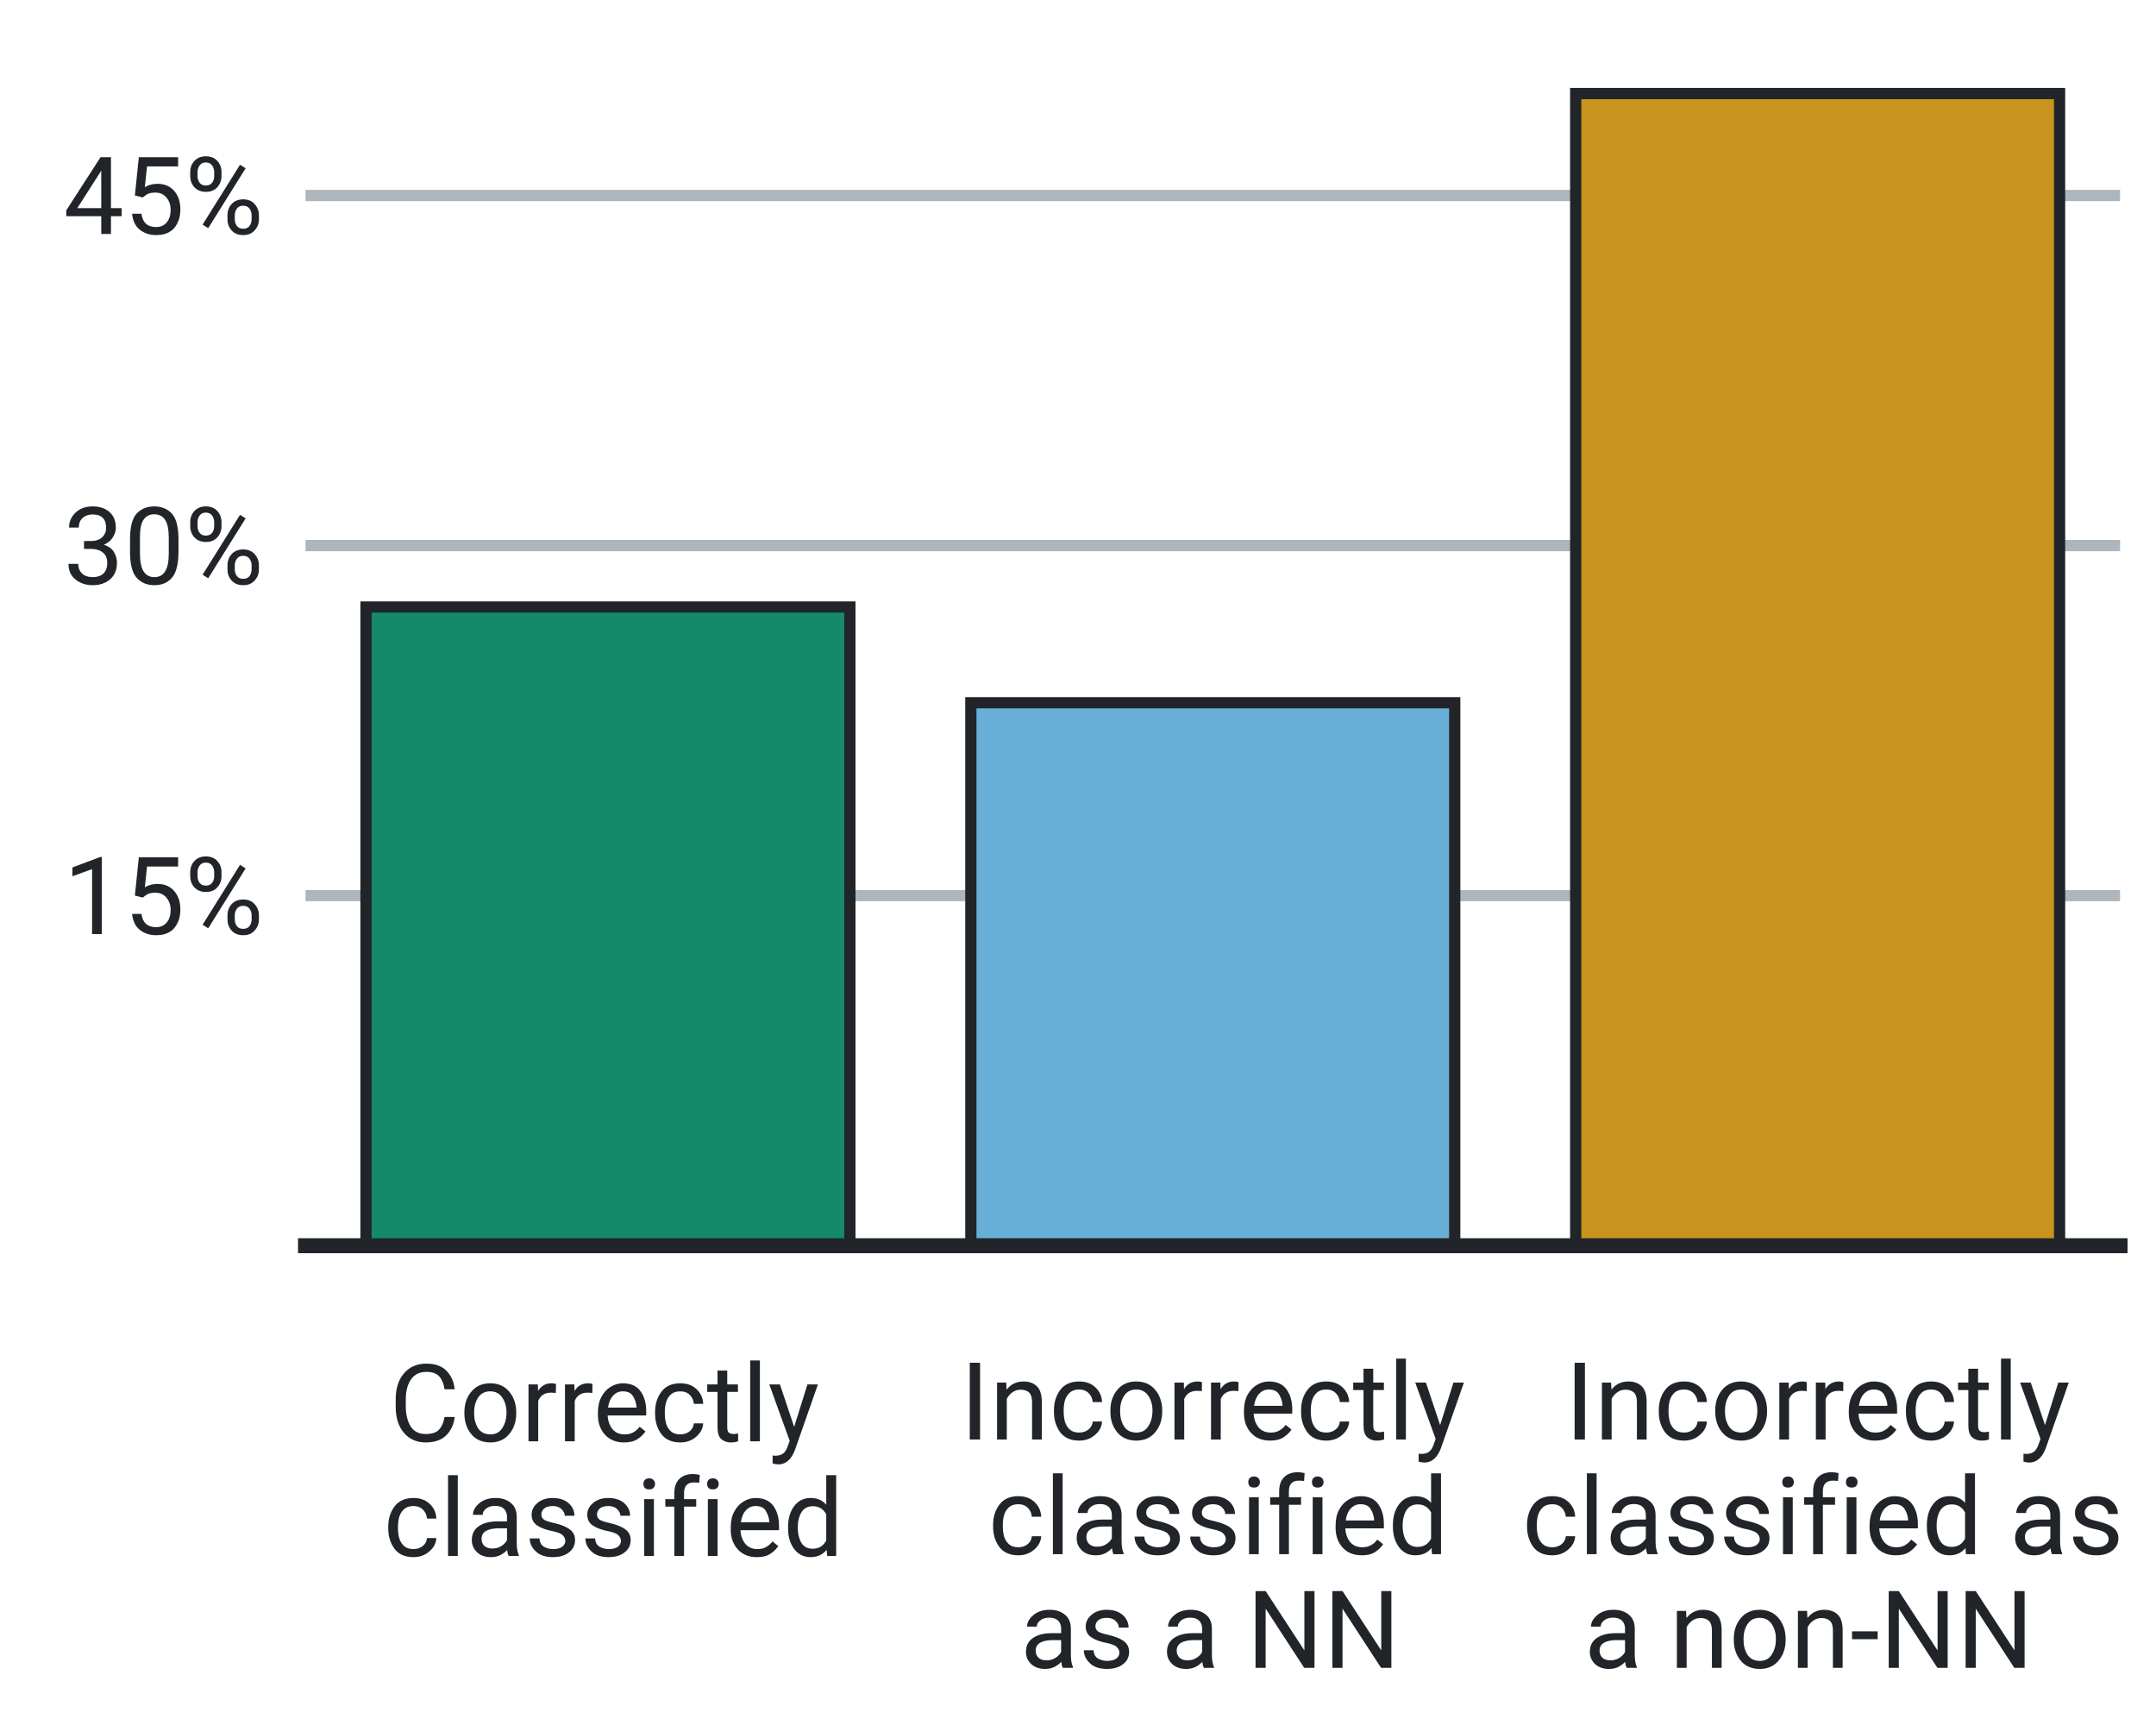
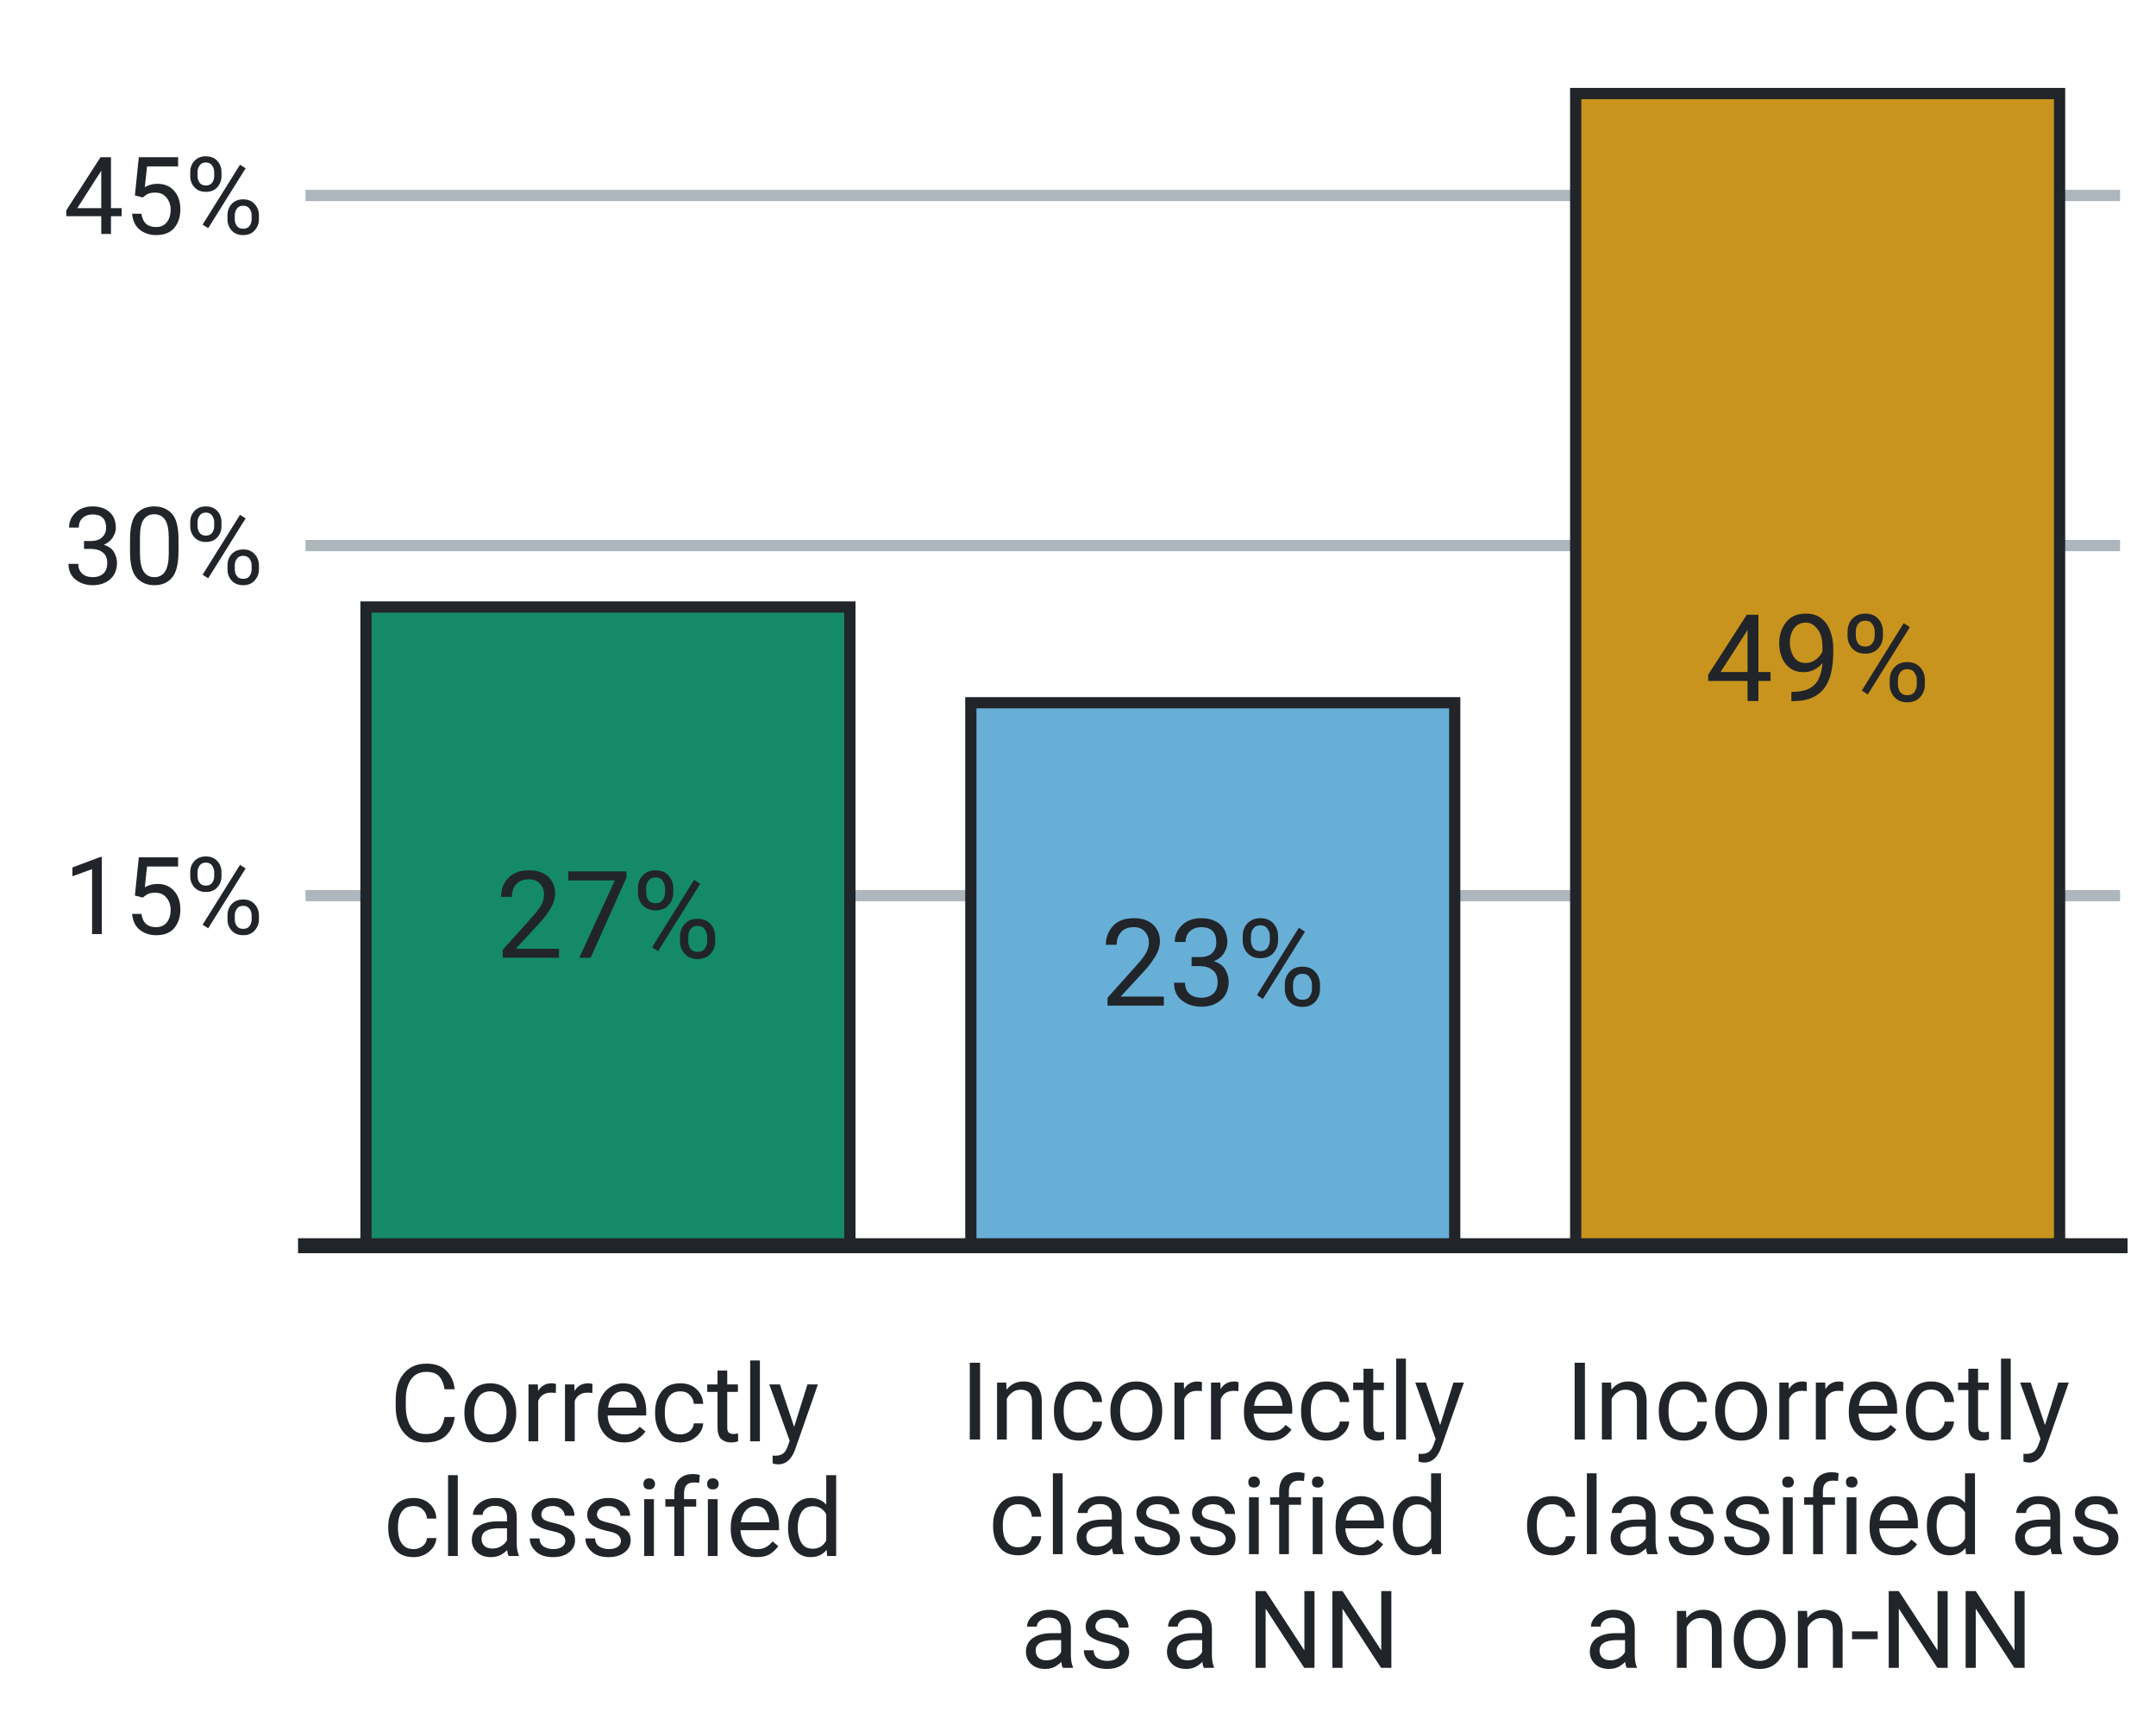
<svg xmlns="http://www.w3.org/2000/svg" width="180pt" height="144pt" viewBox="0 0 180 144" version="1.1">
  <defs>
    <style type="text/css">*{stroke-linejoin: round; stroke-linecap: butt}</style>
  </defs>
  <g id="figure_1">
    <g id="patch_1">
      <path d="M 0 144 L 180 144 L 180 0 L 0 0 z " style="fill: #ffffff" />
    </g>
    <g id="axes_1">
      <g id="patch_2">
        <path d="M 25.507 103.99 L 177 103.99 L 177 3 L 25.507 3 z " style="fill: #ffffff" />
      </g>
      <g id="matplotlib.axis_1">
        <g id="xtick_1">
          <g id="text_1">
            <text style="fill: #212529; font: 9px 'system-ui', '-apple-system', 'Segoe UI', 'Roboto', 'Helvetica Neue', 'Noto Sans', 'Liberation Sans', 'Arial', sans-serif" transform="translate(32.50558 120.318)">Correctly</text>
            <text style="fill: #212529; font: 9px 'system-ui', '-apple-system', 'Segoe UI', 'Roboto', 'Helvetica Neue', 'Noto Sans', 'Liberation Sans', 'Arial', sans-serif" transform="translate(32.00847 129.8932)">classified</text>
          </g>
        </g>
        <g id="xtick_2">
          <g id="text_2">
            <text style="fill: #212529; font: 9px 'system-ui', '-apple-system', 'Segoe UI', 'Roboto', 'Helvetica Neue', 'Noto Sans', 'Liberation Sans', 'Arial', sans-serif" transform="translate(80.16813 120.1662)">Incorrectly</text>
            <text style="fill: #212529; font: 9px 'system-ui', '-apple-system', 'Segoe UI', 'Roboto', 'Helvetica Neue', 'Noto Sans', 'Liberation Sans', 'Arial', sans-serif" transform="translate(82.50602 129.7413)">classified</text>
            <text style="fill: #212529; font: 9px 'system-ui', '-apple-system', 'Segoe UI', 'Roboto', 'Helvetica Neue', 'Noto Sans', 'Liberation Sans', 'Arial', sans-serif" transform="translate(85.17016 139.2265)">as a NN</text>
          </g>
        </g>
        <g id="xtick_3">
          <g id="text_3">
            <text style="fill: #212529; font: 9px 'system-ui', '-apple-system', 'Segoe UI', 'Roboto', 'Helvetica Neue', 'Noto Sans', 'Liberation Sans', 'Arial', sans-serif" transform="translate(130.6657 120.1662)">Incorrectly</text>
            <text style="fill: #212529; font: 9px 'system-ui', '-apple-system', 'Segoe UI', 'Roboto', 'Helvetica Neue', 'Noto Sans', 'Liberation Sans', 'Arial', sans-serif" transform="translate(127.0861 129.7413)">classified as</text>
            <text style="fill: #212529; font: 9px 'system-ui', '-apple-system', 'Segoe UI', 'Roboto', 'Helvetica Neue', 'Noto Sans', 'Liberation Sans', 'Arial', sans-serif" transform="translate(132.2477 139.2265)">a non-NN</text>
          </g>
        </g>
      </g>
      <g id="matplotlib.axis_2">
        <g id="ytick_1">
          <g id="line2d_1">
-             <path d="M 25.507 74.766 L 177 74.766 " clip-path="url(#p54050159a6)" style="fill: none; stroke: #adb5bd; stroke-width: 0.938; stroke-linecap: round" />
+             <path d="M 25.507 74.766 L 177 74.766 " clip-path="url(#p402a46fb7a)" style="fill: none; stroke: #adb5bd; stroke-width: 0.938; stroke-linecap: round" />
          </g>
          <g id="line2d_2" />
          <g id="text_4">
            <text style="fill: #212529; font: 9px 'system-ui', '-apple-system', 'Segoe UI', 'Roboto', 'Helvetica Neue', 'Noto Sans', 'Liberation Sans', 'Arial', sans-serif; text-anchor: end" x="22.007" y="77.979" transform="rotate(-0 22.00711 77.97919)">15%</text>
          </g>
        </g>
        <g id="ytick_2">
          <g id="line2d_3">
-             <path d="M 25.507 45.542 L 177 45.542 " clip-path="url(#p54050159a6)" style="fill: none; stroke: #adb5bd; stroke-width: 0.938; stroke-linecap: round" />
+             <path d="M 25.507 45.542 L 177 45.542 " clip-path="url(#p402a46fb7a)" style="fill: none; stroke: #adb5bd; stroke-width: 0.938; stroke-linecap: round" />
          </g>
          <g id="line2d_4" />
          <g id="text_5">
            <text style="fill: #212529; font: 9px 'system-ui', '-apple-system', 'Segoe UI', 'Roboto', 'Helvetica Neue', 'Noto Sans', 'Liberation Sans', 'Arial', sans-serif; text-anchor: end" x="22.007" y="48.755" transform="rotate(-0 22.00711 48.75549)">30%</text>
          </g>
        </g>
        <g id="ytick_3">
          <g id="line2d_5">
-             <path d="M 25.507 16.319 L 177 16.319 " clip-path="url(#p54050159a6)" style="fill: none; stroke: #adb5bd; stroke-width: 0.938; stroke-linecap: round" />
+             <path d="M 25.507 16.319 L 177 16.319 " clip-path="url(#p402a46fb7a)" style="fill: none; stroke: #adb5bd; stroke-width: 0.938; stroke-linecap: round" />
          </g>
          <g id="line2d_6" />
          <g id="text_6">
            <text style="fill: #212529; font: 9px 'system-ui', '-apple-system', 'Segoe UI', 'Roboto', 'Helvetica Neue', 'Noto Sans', 'Liberation Sans', 'Arial', sans-serif; text-anchor: end" x="22.007" y="19.532" transform="rotate(-0 22.00711 19.53179)">45%</text>
          </g>
        </g>
      </g>
      <g id="patch_3">
-         <path d="M 30.557 103.99 L 70.955 103.99 L 70.955 50.671 L 30.557 50.671 z " clip-path="url(#p54050159a6)" style="fill: #148a6a; stroke: #212529; stroke-width: 0.938; stroke-linejoin: miter" />
+         <path d="M 30.557 103.99 L 70.955 103.99 L 70.955 50.671 L 30.557 50.671 z " clip-path="url(#p402a46fb7a)" style="fill: #148a6a; stroke: #212529; stroke-width: 0.938; stroke-linejoin: miter" />
      </g>
      <g id="patch_4">
-         <path d="M 81.054 103.99 L 121.452 103.99 L 121.452 58.664 L 81.054 58.664 z " clip-path="url(#p54050159a6)" style="fill: #68afd7; stroke: #212529; stroke-width: 0.938; stroke-linejoin: miter" />
+         <path d="M 81.054 103.99 L 121.452 103.99 L 121.452 58.664 L 81.054 58.664 z " clip-path="url(#p402a46fb7a)" style="fill: #68afd7; stroke: #212529; stroke-width: 0.938; stroke-linejoin: miter" />
      </g>
      <g id="patch_5">
-         <path d="M 131.552 103.99 L 171.95 103.99 L 171.95 7.809 L 131.552 7.809 z " clip-path="url(#p54050159a6)" style="fill: #c9941d; stroke: #212529; stroke-width: 0.938; stroke-linejoin: miter" />
+         <path d="M 131.552 103.99 L 171.95 103.99 L 171.95 7.809 L 131.552 7.809 z " clip-path="url(#p402a46fb7a)" style="fill: #c9941d; stroke: #212529; stroke-width: 0.938; stroke-linejoin: miter" />
      </g>
      <g id="patch_6">
        <path d="M 25.507 103.99 L 177 103.99 " style="fill: none; stroke: #212529; stroke-width: 1.25; stroke-linejoin: miter; stroke-linecap: square" />
      </g>
+       <g id="text_7">
+         <text style="fill: #212529; font: 10.125px 'system-ui', '-apple-system', 'Segoe UI', 'Roboto', 'Helvetica Neue', 'Noto Sans', 'Liberation Sans', 'Arial', sans-serif; text-anchor: middle" x="50.756" y="79.948" transform="rotate(-0 50.75589 79.94761)">27%</text>
+       </g>
+       <g id="text_8">
+         <text style="fill: #212529; font: 10.125px 'system-ui', '-apple-system', 'Segoe UI', 'Roboto', 'Helvetica Neue', 'Noto Sans', 'Liberation Sans', 'Arial', sans-serif; text-anchor: middle" x="101.253" y="83.944" transform="rotate(-0 101.2534 83.94438)">23%</text>
+       </g>
+       <g id="text_9">
+         <text style="fill: #212529; font: 10.125px 'system-ui', '-apple-system', 'Segoe UI', 'Roboto', 'Helvetica Neue', 'Noto Sans', 'Liberation Sans', 'Arial', sans-serif; text-anchor: middle" x="151.751" y="58.517" transform="rotate(-0 151.751 58.5169)">49%</text>
+       </g>
    </g>
  </g>
  <defs>
-     <clipPath id="p54050159a6">
+     <clipPath id="p402a46fb7a">
      <rect x="25.507" y="3" width="151.493" height="100.989" />
    </clipPath>
  </defs>
</svg>
